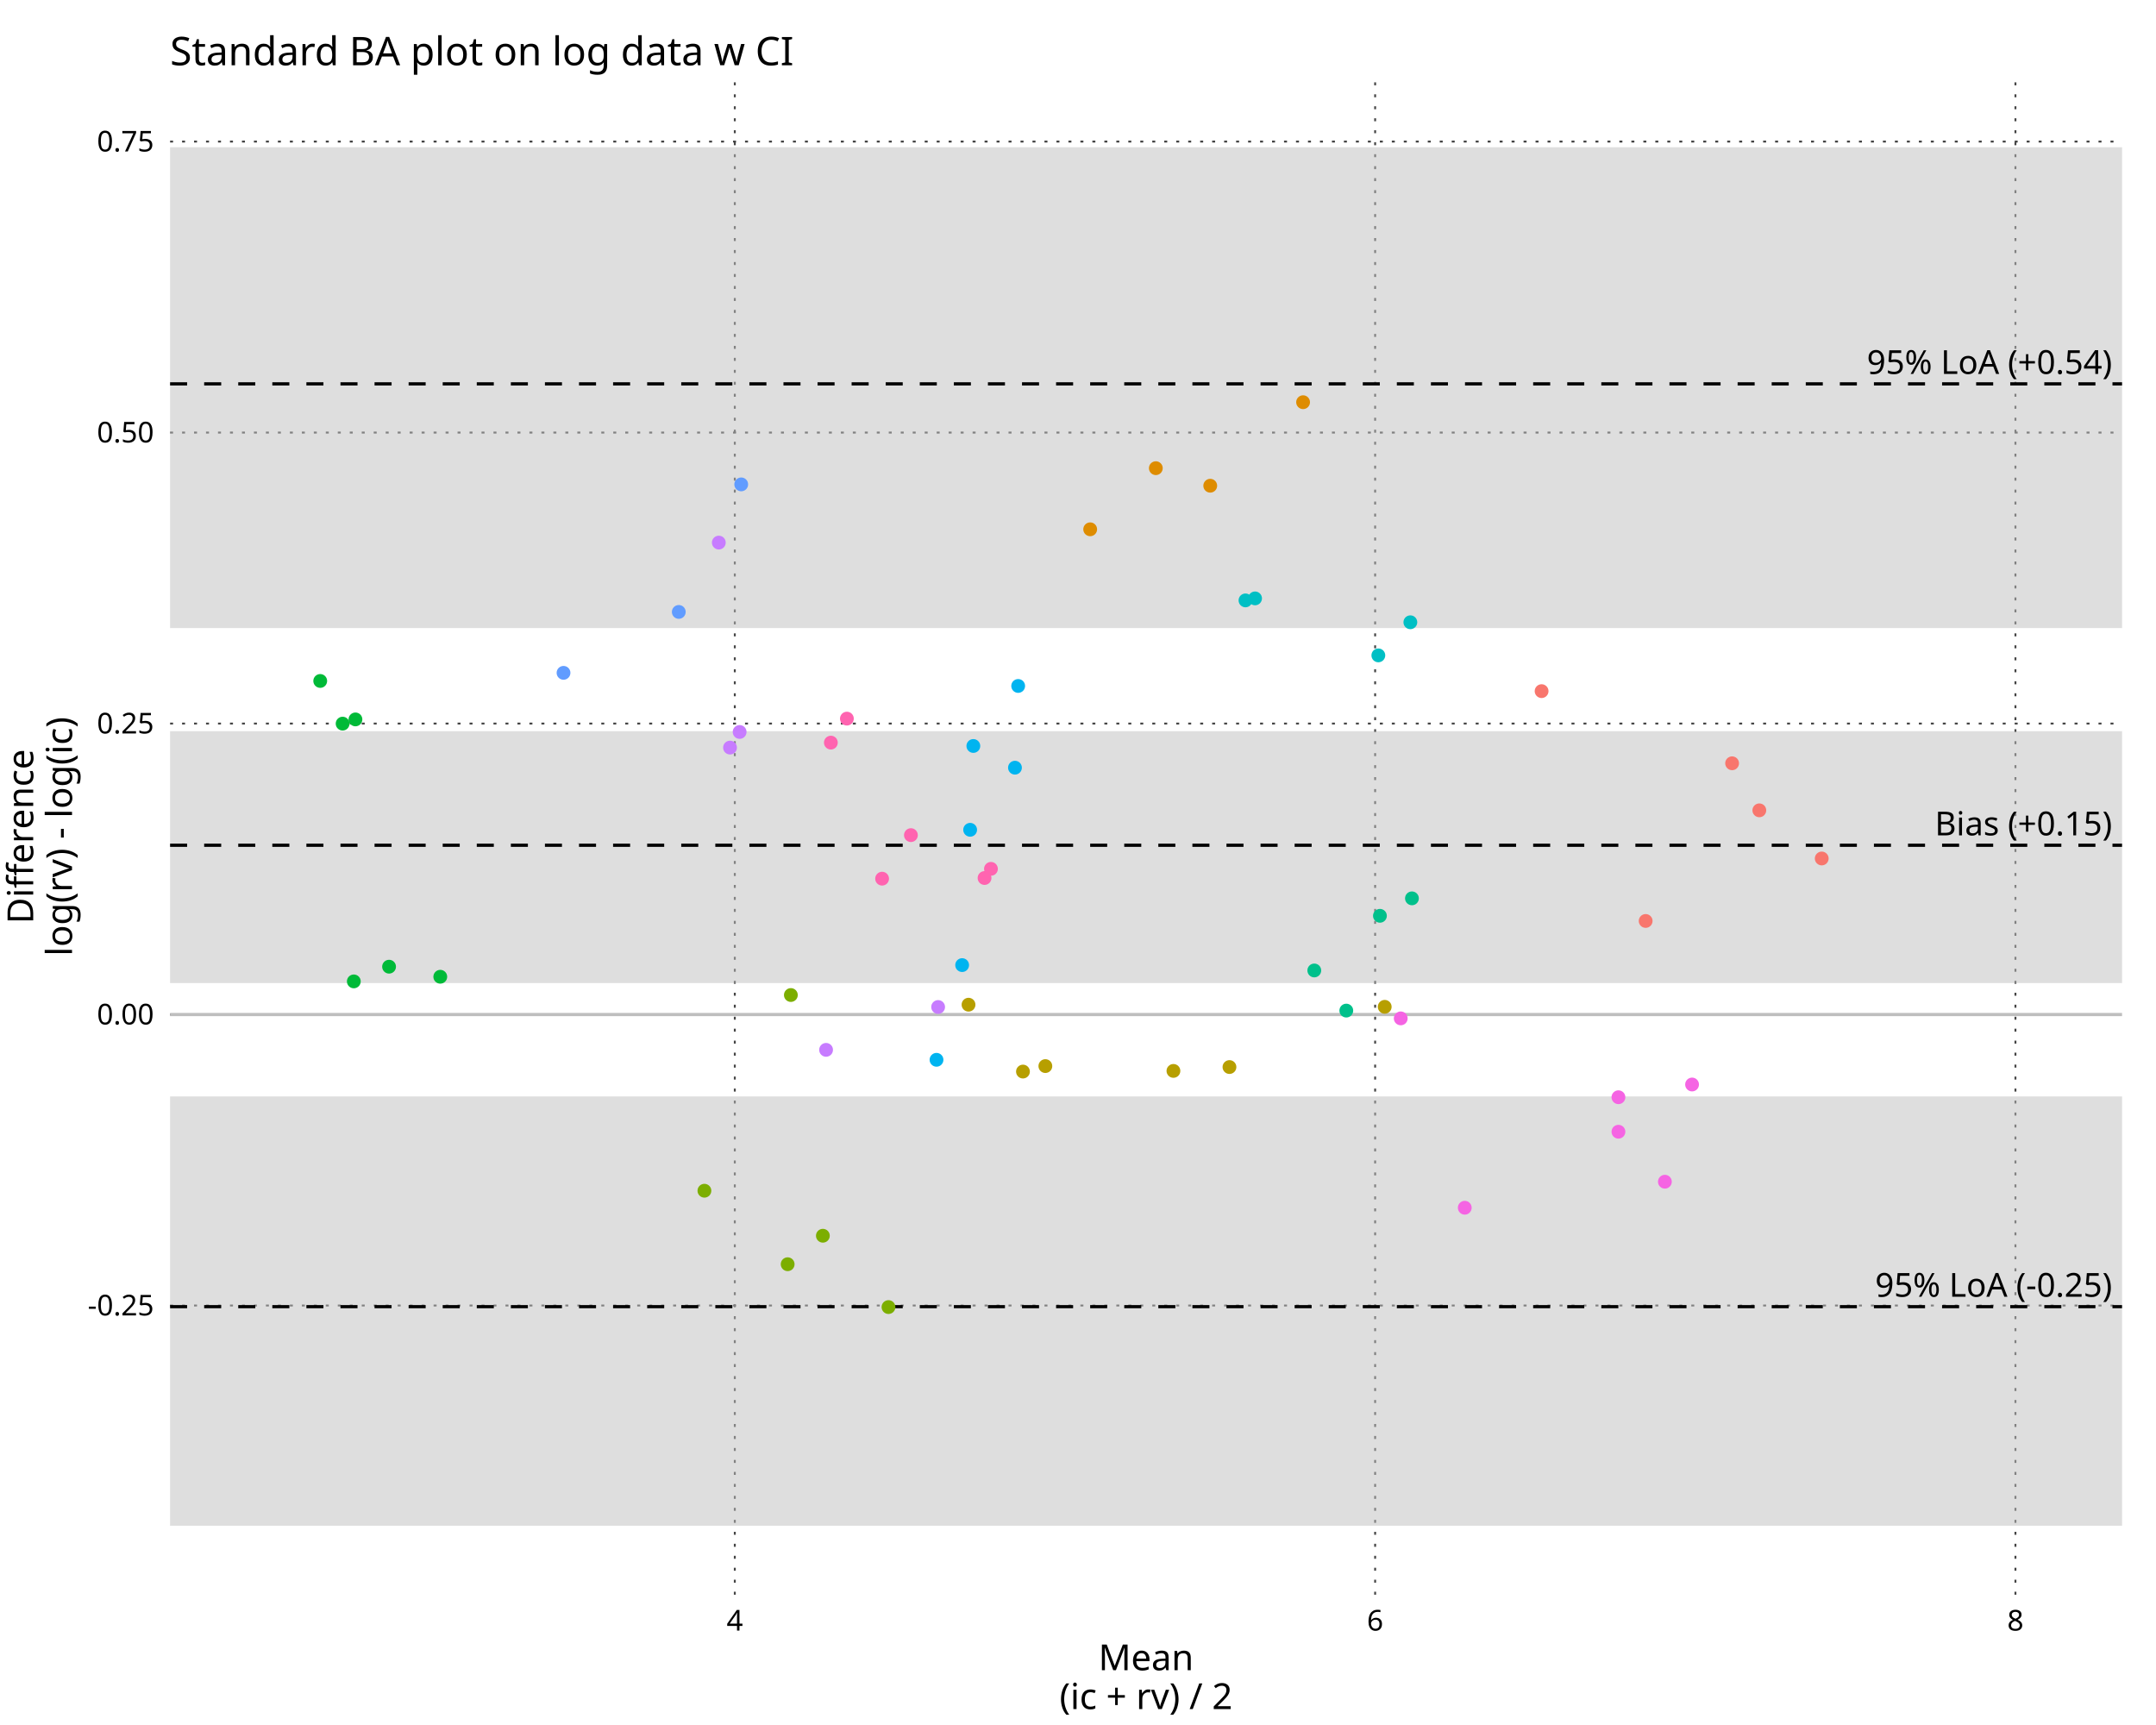
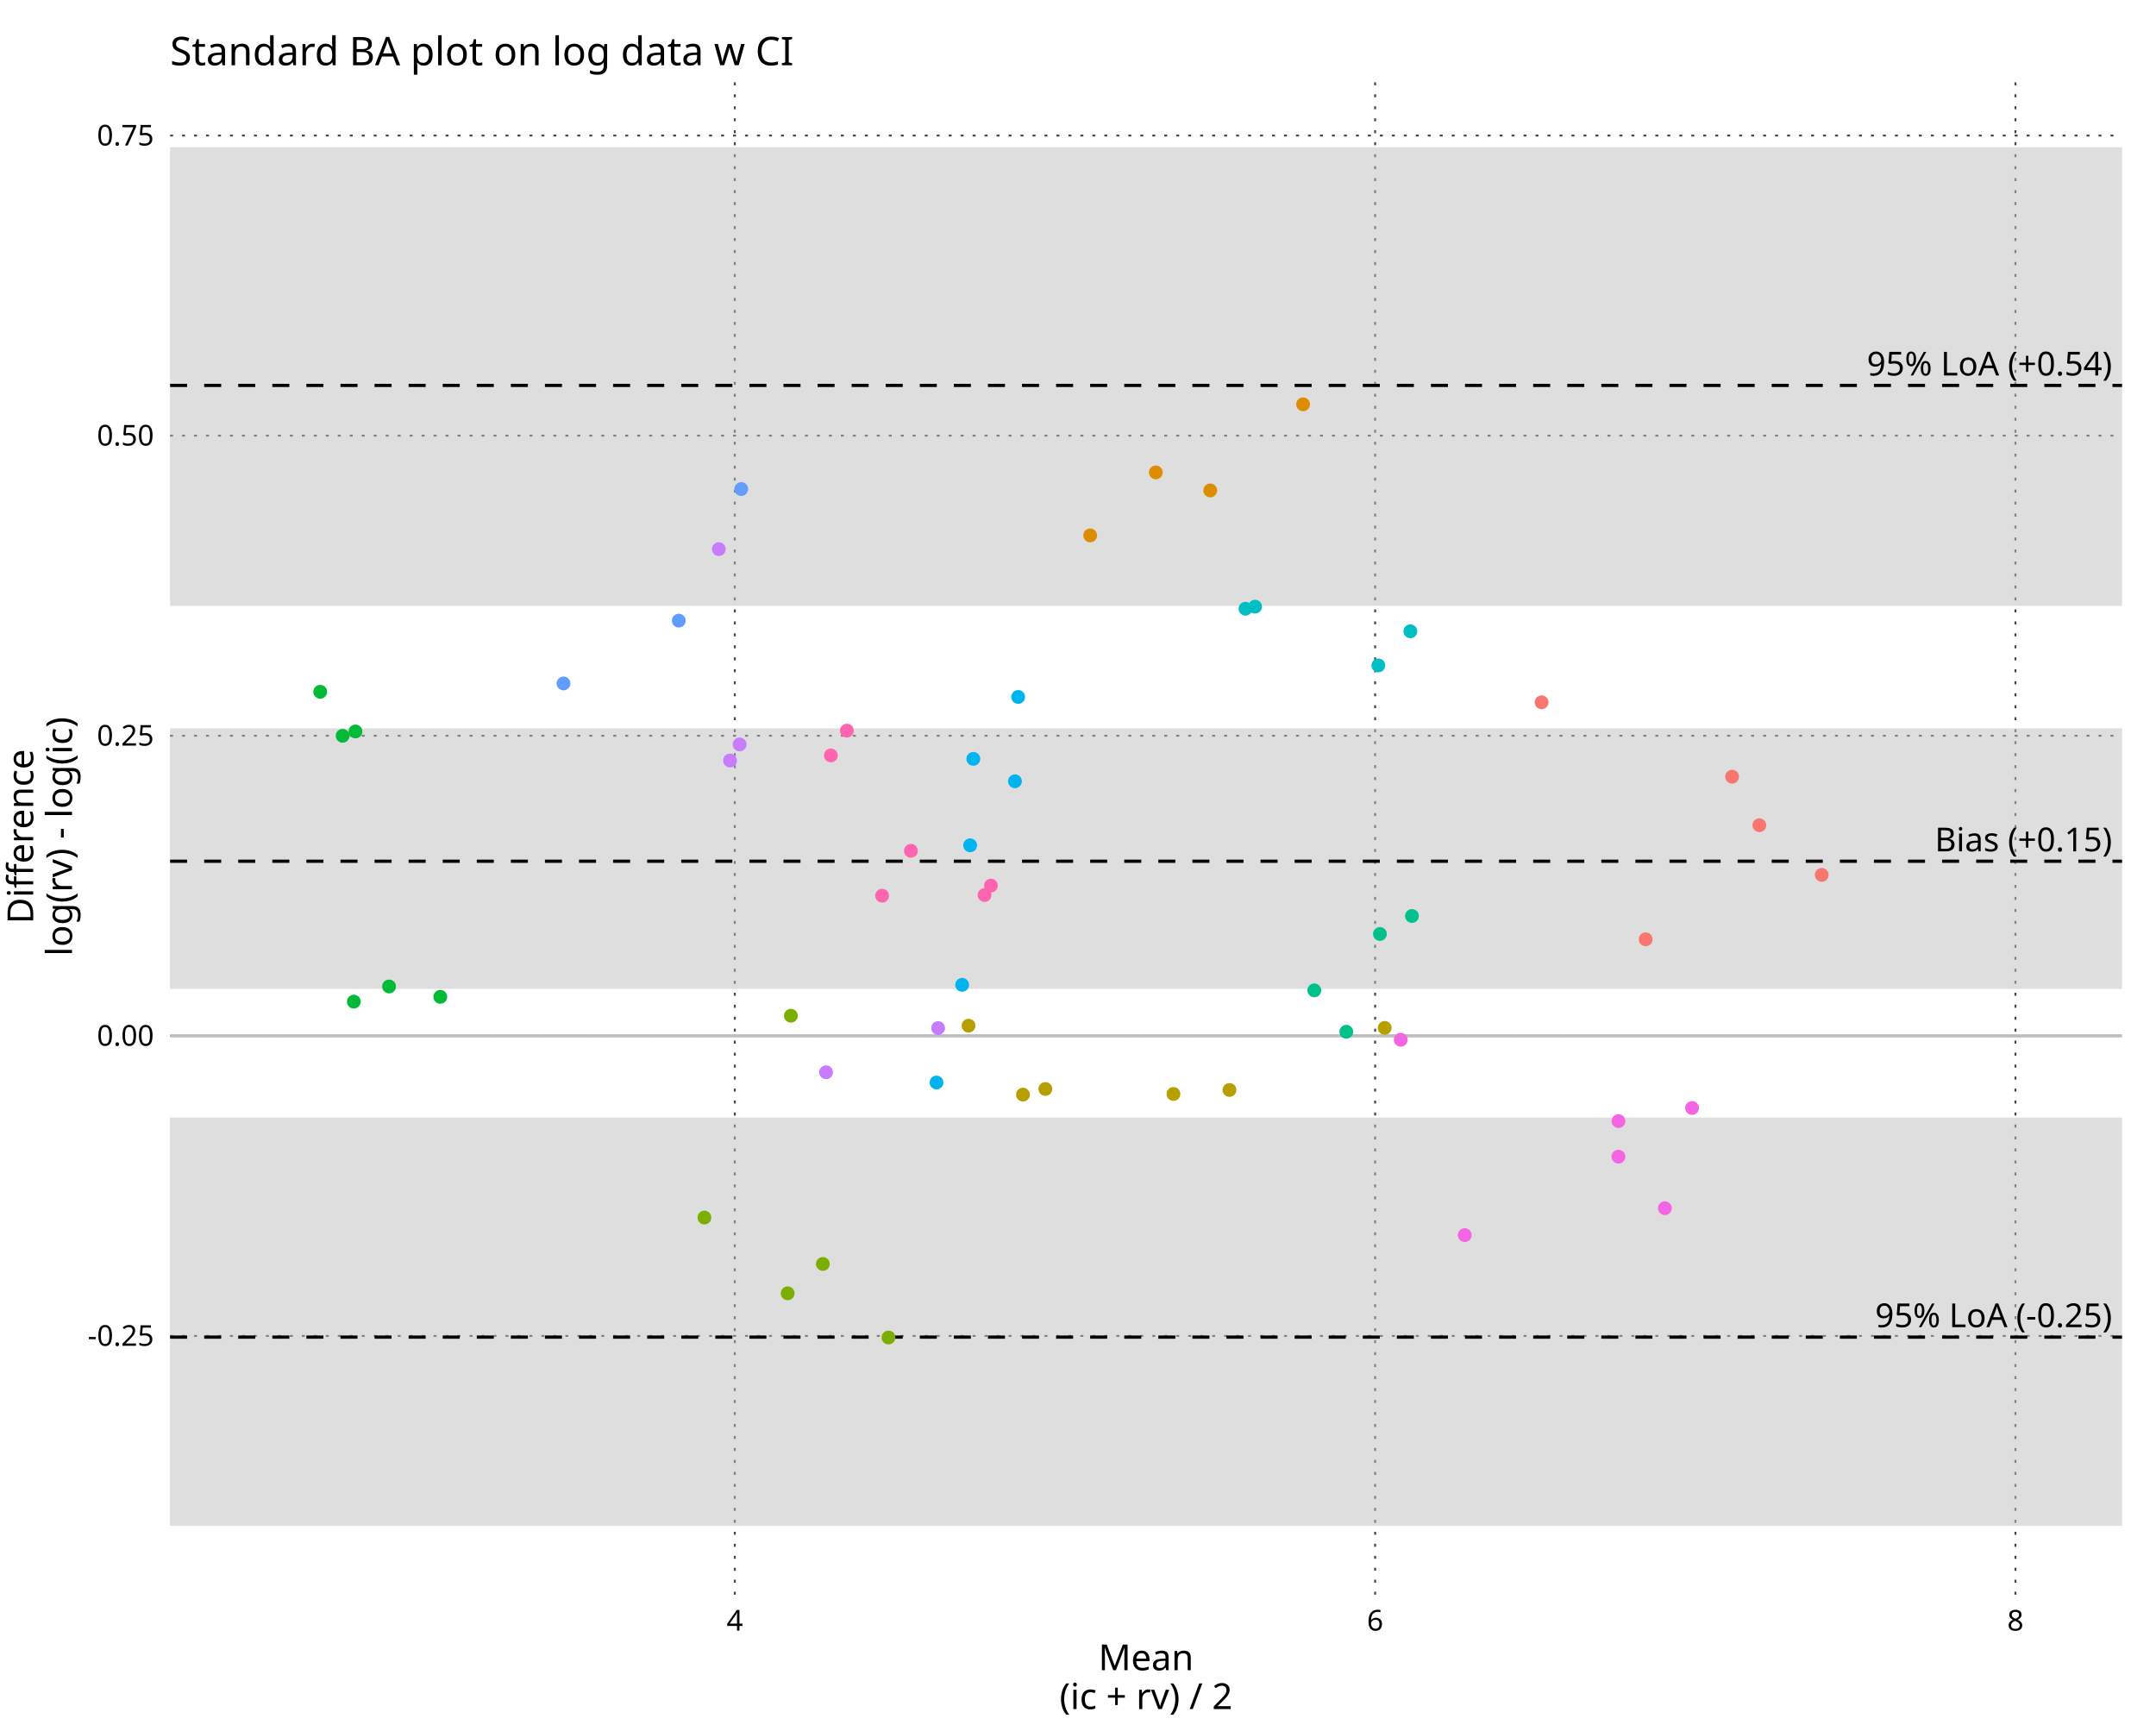
<svg xmlns="http://www.w3.org/2000/svg" class="svglite" data-engine-version="2.0" width="720.00pt" height="576.00pt" viewBox="0 0 720.00 576.00">
  <defs>
    <style type="text/css">
    .svglite line, .svglite polyline, .svglite polygon, .svglite path, .svglite rect, .svglite circle {
      fill: none;
      stroke: #000000;
      stroke-linecap: round;
      stroke-linejoin: round;
      stroke-miterlimit: 10.00;
    }
  </style>
  </defs>
  <rect width="100%" height="100%" style="stroke: none; fill: #FFFFFF;" />
  <defs>
    <clipPath id="cpMC4wMHw3MjAuMDB8MC4wMHw1NzYuMDA=">
      <rect x="0.00" y="0.00" width="720.00" height="576.00" />
    </clipPath>
  </defs>
  <g clip-path="url(#cpMC4wMHw3MjAuMDB8MC4wMHw1NzYuMDA=)">
-     <polyline points="56.80,435.93 708.66,435.93 " style="stroke-width: 0.64; stroke: #454545; stroke-dasharray: 1.00,3.00; stroke-linecap: butt;" />
-     <polyline points="56.80,338.77 708.66,338.77 " style="stroke-width: 0.64; stroke: #454545; stroke-dasharray: 1.00,3.00; stroke-linecap: butt;" />
-     <polyline points="56.80,241.60 708.66,241.60 " style="stroke-width: 0.64; stroke: #454545; stroke-dasharray: 1.00,3.00; stroke-linecap: butt;" />
-     <polyline points="56.80,144.44 708.66,144.44 " style="stroke-width: 0.64; stroke: #454545; stroke-dasharray: 1.00,3.00; stroke-linecap: butt;" />
-     <polyline points="56.80,47.27 708.66,47.27 " style="stroke-width: 0.64; stroke: #454545; stroke-dasharray: 1.00,3.00; stroke-linecap: butt;" />
+     <polyline points="56.80,446.08 708.66,446.08 " style="stroke-width: 0.64; stroke: #454545; stroke-dasharray: 1.00,3.00; stroke-linecap: butt;" />
+     <polyline points="56.80,345.88 708.66,345.88 " style="stroke-width: 0.64; stroke: #454545; stroke-dasharray: 1.00,3.00; stroke-linecap: butt;" />
+     <polyline points="56.80,245.67 708.66,245.67 " style="stroke-width: 0.64; stroke: #454545; stroke-dasharray: 1.00,3.00; stroke-linecap: butt;" />
+     <polyline points="56.80,145.47 708.66,145.47 " style="stroke-width: 0.64; stroke: #454545; stroke-dasharray: 1.00,3.00; stroke-linecap: butt;" />
+     <polyline points="56.80,45.26 708.66,45.26 " style="stroke-width: 0.64; stroke: #454545; stroke-dasharray: 1.00,3.00; stroke-linecap: butt;" />
    <polyline points="245.39,532.49 245.39,26.15 " style="stroke-width: 0.64; stroke: #454545; stroke-dasharray: 1.00,3.00; stroke-linecap: butt;" />
    <polyline points="459.23,532.49 459.23,26.15 " style="stroke-width: 0.64; stroke: #454545; stroke-dasharray: 1.00,3.00; stroke-linecap: butt;" />
    <polyline points="673.06,532.49 673.06,26.15 " style="stroke-width: 0.64; stroke: #454545; stroke-dasharray: 1.00,3.00; stroke-linecap: butt;" />
-     <line x1="56.80" y1="338.77" x2="708.66" y2="338.77" style="stroke-width: 1.07; stroke: #BEBEBE; stroke-linecap: butt;" />
-     <rect x="56.80" y="244.15" width="651.87" height="84.11" style="stroke-width: 1.07; stroke: none; stroke-linecap: butt; stroke-linejoin: miter; fill: #BEBEBE; fill-opacity: 0.50;" />
-     <rect x="56.80" y="366.11" width="651.87" height="143.36" style="stroke-width: 1.07; stroke: none; stroke-linecap: butt; stroke-linejoin: miter; fill: #BEBEBE; fill-opacity: 0.50;" />
-     <rect x="56.80" y="49.17" width="651.87" height="160.55" style="stroke-width: 1.07; stroke: none; stroke-linecap: butt; stroke-linejoin: miter; fill: #BEBEBE; fill-opacity: 0.50;" />
-     <line x1="56.80" y1="282.24" x2="708.66" y2="282.24" style="stroke-width: 1.07; stroke-dasharray: 5.69,5.69; stroke-linecap: butt;" />
-     <line x1="56.80" y1="436.31" x2="708.66" y2="436.31" style="stroke-width: 1.07; stroke-dasharray: 5.69,5.69; stroke-linecap: butt;" />
-     <line x1="56.80" y1="128.18" x2="708.66" y2="128.18" style="stroke-width: 1.07; stroke-dasharray: 5.69,5.69; stroke-linecap: butt;" />
-     <polygon points="644.19,282.24 706.67,282.24 706.59,282.24 706.91,282.23 707.23,282.17 707.53,282.05 707.80,281.89 708.05,281.69 708.26,281.45 708.43,281.18 708.56,280.89 708.64,280.58 708.66,280.26 708.66,280.26 708.66,270.01 708.66,270.01 708.64,269.69 708.56,269.38 708.43,269.09 708.26,268.82 708.05,268.58 707.80,268.37 707.53,268.21 707.23,268.10 706.91,268.04 706.67,268.02 644.19,268.02 644.42,268.04 644.11,268.02 643.79,268.06 643.48,268.15 643.19,268.29 642.93,268.47 642.70,268.69 642.51,268.95 642.36,269.23 642.26,269.53 642.20,269.85 642.20,270.01 642.20,280.26 642.20,280.10 642.20,280.42 642.26,280.73 642.36,281.04 642.51,281.32 642.70,281.57 642.93,281.80 643.19,281.98 643.48,282.11 643.79,282.20 644.11,282.24 " style="stroke-width: nan; stroke: none; fill: none;" />
-     <text x="705.35" y="278.93" text-anchor="end" style="font-size: 11.04px; font-family: sans;" textLength="59.84px" lengthAdjust="spacingAndGlyphs">Bias (+0.15)</text>
-     <polygon points="623.63,436.31 706.67,436.31 706.59,436.31 706.91,436.30 707.23,436.23 707.53,436.12 707.80,435.96 708.05,435.76 708.26,435.52 708.43,435.25 708.56,434.95 708.64,434.64 708.66,434.33 708.66,434.33 708.66,424.08 708.66,424.08 708.64,423.76 708.56,423.45 708.43,423.16 708.26,422.88 708.05,422.65 707.80,422.44 707.53,422.28 707.23,422.17 706.91,422.11 706.67,422.09 623.63,422.09 623.87,422.11 623.55,422.09 623.23,422.13 622.93,422.22 622.64,422.36 622.37,422.54 622.14,422.76 621.95,423.02 621.80,423.30 621.70,423.60 621.65,423.92 621.64,424.08 621.64,434.33 621.65,434.17 621.65,434.49 621.70,434.80 621.80,435.10 621.95,435.39 622.14,435.64 622.37,435.86 622.64,436.05 622.93,436.18 623.23,436.27 623.55,436.31 " style="stroke-width: nan; stroke: none; fill: none;" />
-     <text x="705.35" y="433.00" text-anchor="end" style="font-size: 11.04px; font-family: sans;" textLength="80.39px" lengthAdjust="spacingAndGlyphs">95% LoA (-0.25)</text>
-     <polygon points="620.86,128.18 706.67,128.18 706.59,128.17 706.91,128.16 707.23,128.10 707.53,127.98 707.80,127.82 708.05,127.62 708.26,127.38 708.43,127.11 708.56,126.82 708.64,126.51 708.66,126.19 708.66,126.19 708.66,115.94 708.66,115.94 708.64,115.62 708.56,115.31 708.43,115.02 708.26,114.75 708.05,114.51 707.80,114.31 707.53,114.15 707.23,114.03 706.91,113.97 706.67,113.95 620.86,113.95 621.10,113.97 620.78,113.96 620.46,113.99 620.15,114.08 619.86,114.22 619.60,114.40 619.37,114.62 619.18,114.88 619.03,115.16 618.93,115.47 618.88,115.78 618.87,115.94 618.87,126.19 618.88,126.03 618.88,126.35 618.93,126.66 619.03,126.97 619.18,127.25 619.37,127.51 619.60,127.73 619.86,127.91 620.15,128.05 620.46,128.14 620.78,128.17 " style="stroke-width: nan; stroke: none; fill: none;" />
-     <text x="705.35" y="124.86" text-anchor="end" style="font-size: 11.04px; font-family: sans;" textLength="83.17px" lengthAdjust="spacingAndGlyphs">95% LoA (+0.54)</text>
-     <circle cx="587.53" cy="270.58" r="1.95" style="stroke-width: 0.71; stroke: #F8766D; fill: #F8766D;" />
-     <circle cx="514.82" cy="230.78" r="1.95" style="stroke-width: 0.71; stroke: #F8766D; fill: #F8766D;" />
-     <circle cx="608.37" cy="286.66" r="1.95" style="stroke-width: 0.71; stroke: #F8766D; fill: #F8766D;" />
-     <circle cx="549.57" cy="307.52" r="1.95" style="stroke-width: 0.71; stroke: #F8766D; fill: #F8766D;" />
-     <circle cx="578.44" cy="254.87" r="1.95" style="stroke-width: 0.71; stroke: #F8766D; fill: #F8766D;" />
-     <circle cx="364.07" cy="176.74" r="1.95" style="stroke-width: 0.71; stroke: #DE8C00; fill: #DE8C00;" />
-     <circle cx="435.17" cy="134.30" r="1.95" style="stroke-width: 0.71; stroke: #DE8C00; fill: #DE8C00;" />
-     <circle cx="404.16" cy="162.19" r="1.95" style="stroke-width: 0.71; stroke: #DE8C00; fill: #DE8C00;" />
-     <circle cx="385.99" cy="156.33" r="1.95" style="stroke-width: 0.71; stroke: #DE8C00; fill: #DE8C00;" />
-     <circle cx="323.44" cy="335.48" r="1.95" style="stroke-width: 0.71; stroke: #B79F00; fill: #B79F00;" />
-     <circle cx="391.87" cy="357.59" r="1.95" style="stroke-width: 0.71; stroke: #B79F00; fill: #B79F00;" />
-     <circle cx="349.10" cy="355.98" r="1.95" style="stroke-width: 0.71; stroke: #B79F00; fill: #B79F00;" />
-     <circle cx="341.62" cy="357.81" r="1.95" style="stroke-width: 0.71; stroke: #B79F00; fill: #B79F00;" />
-     <circle cx="462.43" cy="336.19" r="1.95" style="stroke-width: 0.71; stroke: #B79F00; fill: #B79F00;" />
-     <circle cx="410.58" cy="356.30" r="1.95" style="stroke-width: 0.71; stroke: #B79F00; fill: #B79F00;" />
-     <circle cx="264.11" cy="332.25" r="1.95" style="stroke-width: 0.71; stroke: #7CAE00; fill: #7CAE00;" />
-     <circle cx="235.24" cy="397.60" r="1.95" style="stroke-width: 0.71; stroke: #7CAE00; fill: #7CAE00;" />
-     <circle cx="263.04" cy="422.14" r="1.95" style="stroke-width: 0.71; stroke: #7CAE00; fill: #7CAE00;" />
-     <circle cx="274.80" cy="412.63" r="1.95" style="stroke-width: 0.71; stroke: #7CAE00; fill: #7CAE00;" />
-     <circle cx="296.71" cy="436.45" r="1.95" style="stroke-width: 0.71; stroke: #7CAE00; fill: #7CAE00;" />
-     <circle cx="147.03" cy="326.15" r="1.95" style="stroke-width: 0.71; stroke: #00BA38; fill: #00BA38;" />
-     <circle cx="129.93" cy="322.79" r="1.95" style="stroke-width: 0.71; stroke: #00BA38; fill: #00BA38;" />
-     <circle cx="118.16" cy="327.70" r="1.95" style="stroke-width: 0.71; stroke: #00BA38; fill: #00BA38;" />
-     <circle cx="118.70" cy="240.22" r="1.95" style="stroke-width: 0.71; stroke: #00BA38; fill: #00BA38;" />
-     <circle cx="106.94" cy="227.38" r="1.95" style="stroke-width: 0.71; stroke: #00BA38; fill: #00BA38;" />
-     <circle cx="114.42" cy="241.63" r="1.95" style="stroke-width: 0.71; stroke: #00BA38; fill: #00BA38;" />
-     <circle cx="449.60" cy="337.45" r="1.95" style="stroke-width: 0.71; stroke: #00C08B; fill: #00C08B;" />
-     <circle cx="471.52" cy="299.97" r="1.95" style="stroke-width: 0.71; stroke: #00C08B; fill: #00C08B;" />
-     <circle cx="438.91" cy="324.05" r="1.95" style="stroke-width: 0.71; stroke: #00C08B; fill: #00C08B;" />
-     <circle cx="460.83" cy="305.80" r="1.95" style="stroke-width: 0.71; stroke: #00C08B; fill: #00C08B;" />
-     <circle cx="470.99" cy="207.78" r="1.95" style="stroke-width: 0.71; stroke: #00BFC4; fill: #00BFC4;" />
-     <circle cx="419.13" cy="199.81" r="1.95" style="stroke-width: 0.71; stroke: #00BFC4; fill: #00BFC4;" />
-     <circle cx="415.93" cy="200.48" r="1.95" style="stroke-width: 0.71; stroke: #00BFC4; fill: #00BFC4;" />
-     <circle cx="460.30" cy="218.84" r="1.95" style="stroke-width: 0.71; stroke: #00BFC4; fill: #00BFC4;" />
-     <circle cx="312.75" cy="353.88" r="1.95" style="stroke-width: 0.71; stroke: #00B4F0; fill: #00B4F0;" />
-     <circle cx="321.31" cy="322.26" r="1.95" style="stroke-width: 0.71; stroke: #00B4F0; fill: #00B4F0;" />
-     <circle cx="323.98" cy="277.08" r="1.95" style="stroke-width: 0.71; stroke: #00B4F0; fill: #00B4F0;" />
-     <circle cx="325.05" cy="249.09" r="1.95" style="stroke-width: 0.71; stroke: #00B4F0; fill: #00B4F0;" />
-     <circle cx="338.95" cy="256.34" r="1.95" style="stroke-width: 0.71; stroke: #00B4F0; fill: #00B4F0;" />
-     <circle cx="340.02" cy="229.05" r="1.95" style="stroke-width: 0.71; stroke: #00B4F0; fill: #00B4F0;" />
-     <circle cx="226.68" cy="204.33" r="1.95" style="stroke-width: 0.71; stroke: #619CFF; fill: #619CFF;" />
-     <circle cx="247.53" cy="161.74" r="1.95" style="stroke-width: 0.71; stroke: #619CFF; fill: #619CFF;" />
-     <circle cx="188.19" cy="224.67" r="1.95" style="stroke-width: 0.71; stroke: #619CFF; fill: #619CFF;" />
-     <circle cx="275.87" cy="350.56" r="1.95" style="stroke-width: 0.71; stroke: #C77CFF; fill: #C77CFF;" />
-     <circle cx="313.29" cy="336.25" r="1.95" style="stroke-width: 0.71; stroke: #C77CFF; fill: #C77CFF;" />
-     <circle cx="240.05" cy="181.18" r="1.95" style="stroke-width: 0.71; stroke: #C77CFF; fill: #C77CFF;" />
-     <circle cx="243.79" cy="249.63" r="1.95" style="stroke-width: 0.71; stroke: #C77CFF; fill: #C77CFF;" />
-     <circle cx="247.00" cy="244.41" r="1.95" style="stroke-width: 0.71; stroke: #C77CFF; fill: #C77CFF;" />
-     <circle cx="565.07" cy="362.13" r="1.95" style="stroke-width: 0.71; stroke: #F564E3; fill: #F564E3;" />
-     <circle cx="467.78" cy="340.05" r="1.95" style="stroke-width: 0.71; stroke: #F564E3; fill: #F564E3;" />
-     <circle cx="540.48" cy="366.38" r="1.95" style="stroke-width: 0.71; stroke: #F564E3; fill: #F564E3;" />
-     <circle cx="540.48" cy="377.90" r="1.95" style="stroke-width: 0.71; stroke: #F564E3; fill: #F564E3;" />
-     <circle cx="555.99" cy="394.59" r="1.95" style="stroke-width: 0.71; stroke: #F564E3; fill: #F564E3;" />
-     <circle cx="489.16" cy="403.28" r="1.95" style="stroke-width: 0.71; stroke: #F564E3; fill: #F564E3;" />
-     <circle cx="328.79" cy="293.18" r="1.95" style="stroke-width: 0.71; stroke: #FF64B0; fill: #FF64B0;" />
-     <circle cx="294.58" cy="293.40" r="1.95" style="stroke-width: 0.71; stroke: #FF64B0; fill: #FF64B0;" />
-     <circle cx="282.82" cy="239.96" r="1.95" style="stroke-width: 0.71; stroke: #FF64B0; fill: #FF64B0;" />
-     <circle cx="277.47" cy="247.97" r="1.95" style="stroke-width: 0.71; stroke: #FF64B0; fill: #FF64B0;" />
-     <circle cx="304.20" cy="278.86" r="1.95" style="stroke-width: 0.71; stroke: #FF64B0; fill: #FF64B0;" />
-     <circle cx="330.93" cy="290.12" r="1.95" style="stroke-width: 0.71; stroke: #FF64B0; fill: #FF64B0;" />
-     <text x="51.42" y="439.24" text-anchor="end" style="font-size: 9.60px; font-family: sans;" textLength="21.88px" lengthAdjust="spacingAndGlyphs">-0.25</text>
-     <text x="51.42" y="342.07" text-anchor="end" style="font-size: 9.60px; font-family: sans;" textLength="18.69px" lengthAdjust="spacingAndGlyphs">0.00</text>
-     <text x="51.42" y="244.91" text-anchor="end" style="font-size: 9.60px; font-family: sans;" textLength="18.69px" lengthAdjust="spacingAndGlyphs">0.25</text>
-     <text x="51.42" y="147.74" text-anchor="end" style="font-size: 9.60px; font-family: sans;" textLength="18.69px" lengthAdjust="spacingAndGlyphs">0.50</text>
-     <text x="51.42" y="50.58" text-anchor="end" style="font-size: 9.60px; font-family: sans;" textLength="18.69px" lengthAdjust="spacingAndGlyphs">0.75</text>
+     <line x1="56.80" y1="345.88" x2="708.66" y2="345.88" style="stroke-width: 1.07; stroke: #BEBEBE; stroke-linecap: butt;" />
+     <rect x="56.80" y="243.20" width="651.87" height="87.01" style="stroke-width: 1.07; stroke: none; stroke-linecap: butt; stroke-linejoin: miter; fill: #BEBEBE; fill-opacity: 0.50;" />
+     <rect x="56.80" y="373.16" width="651.87" height="136.31" style="stroke-width: 1.07; stroke: none; stroke-linecap: butt; stroke-linejoin: miter; fill: #BEBEBE; fill-opacity: 0.50;" />
+     <rect x="56.80" y="49.17" width="651.87" height="153.16" style="stroke-width: 1.07; stroke: none; stroke-linecap: butt; stroke-linejoin: miter; fill: #BEBEBE; fill-opacity: 0.50;" />
+     <line x1="56.80" y1="287.58" x2="708.66" y2="287.58" style="stroke-width: 1.07; stroke-dasharray: 5.69,5.69; stroke-linecap: butt;" />
+     <line x1="56.80" y1="446.47" x2="708.66" y2="446.47" style="stroke-width: 1.07; stroke-dasharray: 5.69,5.69; stroke-linecap: butt;" />
+     <line x1="56.80" y1="128.70" x2="708.66" y2="128.70" style="stroke-width: 1.07; stroke-dasharray: 5.69,5.69; stroke-linecap: butt;" />
+     <polygon points="644.19,287.58 706.67,287.58 706.59,287.58 706.91,287.57 707.23,287.50 707.53,287.39 707.80,287.23 708.05,287.03 708.26,286.79 708.43,286.52 708.56,286.22 708.64,285.91 708.66,285.60 708.66,285.60 708.66,275.35 708.66,275.35 708.64,275.03 708.56,274.72 708.43,274.42 708.26,274.15 708.05,273.92 707.80,273.71 707.53,273.55 707.23,273.44 706.91,273.38 706.67,273.36 644.19,273.36 644.42,273.38 644.11,273.36 643.79,273.40 643.48,273.49 643.19,273.63 642.93,273.81 642.70,274.03 642.51,274.29 642.36,274.57 642.26,274.87 642.20,275.19 642.20,275.35 642.20,285.60 642.20,285.44 642.20,285.76 642.26,286.07 642.36,286.37 642.51,286.66 642.70,286.91 642.93,287.13 643.19,287.32 643.48,287.45 643.79,287.54 644.11,287.58 " style="stroke-width: nan; stroke: none; fill: none;" />
+     <text x="705.35" y="284.27" text-anchor="end" style="font-size: 11.04px; font-family: sans;" textLength="59.84px" lengthAdjust="spacingAndGlyphs">Bias (+0.15)</text>
+     <polygon points="623.63,446.47 706.67,446.47 706.59,446.47 706.91,446.46 707.23,446.39 707.53,446.28 707.80,446.12 708.05,445.92 708.26,445.68 708.43,445.41 708.56,445.11 708.64,444.80 708.66,444.48 708.66,444.48 708.66,434.24 708.66,434.24 708.64,433.92 708.56,433.61 708.43,433.31 708.26,433.04 708.05,432.80 707.80,432.60 707.53,432.44 707.23,432.33 706.91,432.26 706.67,432.25 623.63,432.25 623.87,432.26 623.55,432.25 623.23,432.29 622.93,432.38 622.64,432.51 622.37,432.70 622.14,432.92 621.95,433.17 621.80,433.46 621.70,433.76 621.65,434.08 621.64,434.24 621.64,444.48 621.65,444.32 621.65,444.64 621.70,444.96 621.80,445.26 621.95,445.54 622.14,445.80 622.37,446.02 622.64,446.20 622.93,446.34 623.23,446.43 623.55,446.47 " style="stroke-width: nan; stroke: none; fill: none;" />
+     <text x="705.35" y="443.16" text-anchor="end" style="font-size: 11.04px; font-family: sans;" textLength="80.39px" lengthAdjust="spacingAndGlyphs">95% LoA (-0.25)</text>
+     <polygon points="620.86,128.70 706.67,128.70 706.59,128.69 706.91,128.68 707.23,128.62 707.53,128.50 707.80,128.34 708.05,128.14 708.26,127.90 708.43,127.63 708.56,127.34 708.64,127.03 708.66,126.71 708.66,126.71 708.66,116.46 708.66,116.46 708.64,116.14 708.56,115.83 708.43,115.54 708.26,115.27 708.05,115.03 707.80,114.83 707.53,114.67 707.23,114.55 706.91,114.49 706.67,114.47 620.86,114.47 621.10,114.49 620.78,114.48 620.46,114.51 620.15,114.60 619.86,114.74 619.60,114.92 619.37,115.14 619.18,115.40 619.03,115.68 618.93,115.99 618.88,116.30 618.87,116.46 618.87,126.71 618.88,126.55 618.88,126.87 618.93,127.18 619.03,127.49 619.18,127.77 619.37,128.03 619.60,128.25 619.86,128.43 620.15,128.57 620.46,128.66 620.78,128.69 " style="stroke-width: nan; stroke: none; fill: none;" />
+     <text x="705.35" y="125.38" text-anchor="end" style="font-size: 11.04px; font-family: sans;" textLength="83.17px" lengthAdjust="spacingAndGlyphs">95% LoA (+0.54)</text>
+     <circle cx="587.53" cy="275.55" r="1.95" style="stroke-width: 0.71; stroke: #F8766D; fill: #F8766D;" />
+     <circle cx="514.82" cy="234.51" r="1.95" style="stroke-width: 0.71; stroke: #F8766D; fill: #F8766D;" />
+     <circle cx="608.37" cy="292.14" r="1.95" style="stroke-width: 0.71; stroke: #F8766D; fill: #F8766D;" />
+     <circle cx="549.57" cy="313.65" r="1.95" style="stroke-width: 0.71; stroke: #F8766D; fill: #F8766D;" />
+     <circle cx="578.44" cy="259.35" r="1.95" style="stroke-width: 0.71; stroke: #F8766D; fill: #F8766D;" />
+     <circle cx="364.07" cy="178.78" r="1.95" style="stroke-width: 0.71; stroke: #DE8C00; fill: #DE8C00;" />
+     <circle cx="435.17" cy="135.01" r="1.95" style="stroke-width: 0.71; stroke: #DE8C00; fill: #DE8C00;" />
+     <circle cx="404.16" cy="163.77" r="1.95" style="stroke-width: 0.71; stroke: #DE8C00; fill: #DE8C00;" />
+     <circle cx="385.99" cy="157.74" r="1.95" style="stroke-width: 0.71; stroke: #DE8C00; fill: #DE8C00;" />
+     <circle cx="323.44" cy="342.49" r="1.95" style="stroke-width: 0.71; stroke: #B79F00; fill: #B79F00;" />
+     <circle cx="391.87" cy="365.29" r="1.95" style="stroke-width: 0.71; stroke: #B79F00; fill: #B79F00;" />
+     <circle cx="349.10" cy="363.62" r="1.95" style="stroke-width: 0.71; stroke: #B79F00; fill: #B79F00;" />
+     <circle cx="341.62" cy="365.51" r="1.95" style="stroke-width: 0.71; stroke: #B79F00; fill: #B79F00;" />
+     <circle cx="462.43" cy="343.22" r="1.95" style="stroke-width: 0.71; stroke: #B79F00; fill: #B79F00;" />
+     <circle cx="410.58" cy="363.95" r="1.95" style="stroke-width: 0.71; stroke: #B79F00; fill: #B79F00;" />
+     <circle cx="264.11" cy="339.16" r="1.95" style="stroke-width: 0.71; stroke: #7CAE00; fill: #7CAE00;" />
+     <circle cx="235.24" cy="406.55" r="1.95" style="stroke-width: 0.71; stroke: #7CAE00; fill: #7CAE00;" />
+     <circle cx="263.04" cy="431.85" r="1.95" style="stroke-width: 0.71; stroke: #7CAE00; fill: #7CAE00;" />
+     <circle cx="274.80" cy="422.05" r="1.95" style="stroke-width: 0.71; stroke: #7CAE00; fill: #7CAE00;" />
+     <circle cx="296.71" cy="446.61" r="1.95" style="stroke-width: 0.71; stroke: #7CAE00; fill: #7CAE00;" />
+     <circle cx="147.03" cy="332.86" r="1.95" style="stroke-width: 0.71; stroke: #00BA38; fill: #00BA38;" />
+     <circle cx="129.93" cy="329.40" r="1.95" style="stroke-width: 0.71; stroke: #00BA38; fill: #00BA38;" />
+     <circle cx="118.16" cy="334.46" r="1.95" style="stroke-width: 0.71; stroke: #00BA38; fill: #00BA38;" />
+     <circle cx="118.70" cy="244.24" r="1.95" style="stroke-width: 0.71; stroke: #00BA38; fill: #00BA38;" />
+     <circle cx="106.94" cy="231.00" r="1.95" style="stroke-width: 0.71; stroke: #00BA38; fill: #00BA38;" />
+     <circle cx="114.42" cy="245.69" r="1.95" style="stroke-width: 0.71; stroke: #00BA38; fill: #00BA38;" />
+     <circle cx="449.60" cy="344.52" r="1.95" style="stroke-width: 0.71; stroke: #00C08B; fill: #00C08B;" />
+     <circle cx="471.52" cy="305.86" r="1.95" style="stroke-width: 0.71; stroke: #00C08B; fill: #00C08B;" />
+     <circle cx="438.91" cy="330.70" r="1.95" style="stroke-width: 0.71; stroke: #00C08B; fill: #00C08B;" />
+     <circle cx="460.83" cy="311.87" r="1.95" style="stroke-width: 0.71; stroke: #00C08B; fill: #00C08B;" />
+     <circle cx="470.99" cy="210.79" r="1.95" style="stroke-width: 0.71; stroke: #00BFC4; fill: #00BFC4;" />
+     <circle cx="419.13" cy="202.57" r="1.95" style="stroke-width: 0.71; stroke: #00BFC4; fill: #00BFC4;" />
+     <circle cx="415.93" cy="203.26" r="1.95" style="stroke-width: 0.71; stroke: #00BFC4; fill: #00BFC4;" />
+     <circle cx="460.30" cy="222.19" r="1.95" style="stroke-width: 0.71; stroke: #00BFC4; fill: #00BFC4;" />
+     <circle cx="312.75" cy="361.46" r="1.95" style="stroke-width: 0.71; stroke: #00B4F0; fill: #00B4F0;" />
+     <circle cx="321.31" cy="328.85" r="1.95" style="stroke-width: 0.71; stroke: #00B4F0; fill: #00B4F0;" />
+     <circle cx="323.98" cy="282.26" r="1.95" style="stroke-width: 0.71; stroke: #00B4F0; fill: #00B4F0;" />
+     <circle cx="325.05" cy="253.39" r="1.95" style="stroke-width: 0.71; stroke: #00B4F0; fill: #00B4F0;" />
+     <circle cx="338.95" cy="260.87" r="1.95" style="stroke-width: 0.71; stroke: #00B4F0; fill: #00B4F0;" />
+     <circle cx="340.02" cy="232.72" r="1.95" style="stroke-width: 0.71; stroke: #00B4F0; fill: #00B4F0;" />
+     <circle cx="226.68" cy="207.24" r="1.95" style="stroke-width: 0.71; stroke: #619CFF; fill: #619CFF;" />
+     <circle cx="247.53" cy="163.31" r="1.95" style="stroke-width: 0.71; stroke: #619CFF; fill: #619CFF;" />
+     <circle cx="188.19" cy="228.21" r="1.95" style="stroke-width: 0.71; stroke: #619CFF; fill: #619CFF;" />
+     <circle cx="275.87" cy="358.04" r="1.95" style="stroke-width: 0.71; stroke: #C77CFF; fill: #C77CFF;" />
+     <circle cx="313.29" cy="343.28" r="1.95" style="stroke-width: 0.71; stroke: #C77CFF; fill: #C77CFF;" />
+     <circle cx="240.05" cy="183.36" r="1.95" style="stroke-width: 0.71; stroke: #C77CFF; fill: #C77CFF;" />
+     <circle cx="243.79" cy="253.95" r="1.95" style="stroke-width: 0.71; stroke: #C77CFF; fill: #C77CFF;" />
+     <circle cx="247.00" cy="248.57" r="1.95" style="stroke-width: 0.71; stroke: #C77CFF; fill: #C77CFF;" />
+     <circle cx="565.07" cy="369.97" r="1.95" style="stroke-width: 0.71; stroke: #F564E3; fill: #F564E3;" />
+     <circle cx="467.78" cy="347.19" r="1.95" style="stroke-width: 0.71; stroke: #F564E3; fill: #F564E3;" />
+     <circle cx="540.48" cy="374.35" r="1.95" style="stroke-width: 0.71; stroke: #F564E3; fill: #F564E3;" />
+     <circle cx="540.48" cy="386.23" r="1.95" style="stroke-width: 0.71; stroke: #F564E3; fill: #F564E3;" />
+     <circle cx="555.99" cy="403.44" r="1.95" style="stroke-width: 0.71; stroke: #F564E3; fill: #F564E3;" />
+     <circle cx="489.16" cy="412.41" r="1.95" style="stroke-width: 0.71; stroke: #F564E3; fill: #F564E3;" />
+     <circle cx="328.79" cy="298.86" r="1.95" style="stroke-width: 0.71; stroke: #FF64B0; fill: #FF64B0;" />
+     <circle cx="294.58" cy="299.09" r="1.95" style="stroke-width: 0.71; stroke: #FF64B0; fill: #FF64B0;" />
+     <circle cx="282.82" cy="243.97" r="1.95" style="stroke-width: 0.71; stroke: #FF64B0; fill: #FF64B0;" />
+     <circle cx="277.47" cy="252.24" r="1.95" style="stroke-width: 0.71; stroke: #FF64B0; fill: #FF64B0;" />
+     <circle cx="304.20" cy="284.09" r="1.95" style="stroke-width: 0.71; stroke: #FF64B0; fill: #FF64B0;" />
+     <circle cx="330.93" cy="295.71" r="1.95" style="stroke-width: 0.71; stroke: #FF64B0; fill: #FF64B0;" />
+     <text x="51.42" y="449.38" text-anchor="end" style="font-size: 9.60px; font-family: sans;" textLength="21.88px" lengthAdjust="spacingAndGlyphs">-0.25</text>
+     <text x="51.42" y="349.18" text-anchor="end" style="font-size: 9.60px; font-family: sans;" textLength="18.69px" lengthAdjust="spacingAndGlyphs">0.00</text>
+     <text x="51.42" y="248.97" text-anchor="end" style="font-size: 9.60px; font-family: sans;" textLength="18.69px" lengthAdjust="spacingAndGlyphs">0.25</text>
+     <text x="51.42" y="148.77" text-anchor="end" style="font-size: 9.60px; font-family: sans;" textLength="18.69px" lengthAdjust="spacingAndGlyphs">0.50</text>
+     <text x="51.42" y="48.57" text-anchor="end" style="font-size: 9.60px; font-family: sans;" textLength="18.69px" lengthAdjust="spacingAndGlyphs">0.75</text>
    <text x="245.39" y="544.47" text-anchor="middle" style="font-size: 9.60px; font-family: sans;" textLength="5.34px" lengthAdjust="spacingAndGlyphs">4</text>
    <text x="459.23" y="544.47" text-anchor="middle" style="font-size: 9.60px; font-family: sans;" textLength="5.34px" lengthAdjust="spacingAndGlyphs">6</text>
    <text x="673.06" y="544.47" text-anchor="middle" style="font-size: 9.60px; font-family: sans;" textLength="5.34px" lengthAdjust="spacingAndGlyphs">8</text>
    <text x="382.73" y="557.71" text-anchor="middle" style="font-size: 12.00px; font-family: sans;" textLength="30.02px" lengthAdjust="spacingAndGlyphs">Mean</text>
    <text x="382.73" y="570.67" text-anchor="middle" style="font-size: 12.00px; font-family: sans;" textLength="57.02px" lengthAdjust="spacingAndGlyphs">(ic + rv) / 2</text>
    <text transform="translate(11.09,279.32) rotate(-90)" text-anchor="middle" style="font-size: 12.00px; font-family: sans;" textLength="54.70px" lengthAdjust="spacingAndGlyphs">Difference</text>
    <text transform="translate(24.05,279.32) rotate(-90)" text-anchor="middle" style="font-size: 12.00px; font-family: sans;" textLength="77.34px" lengthAdjust="spacingAndGlyphs">log(rv) - log(ic)</text>
    <text x="56.80" y="21.79" style="font-size: 13.20px; font-family: sans;" textLength="198.87px" lengthAdjust="spacingAndGlyphs">Standard BA plot on log data w CI</text>
  </g>
</svg>
